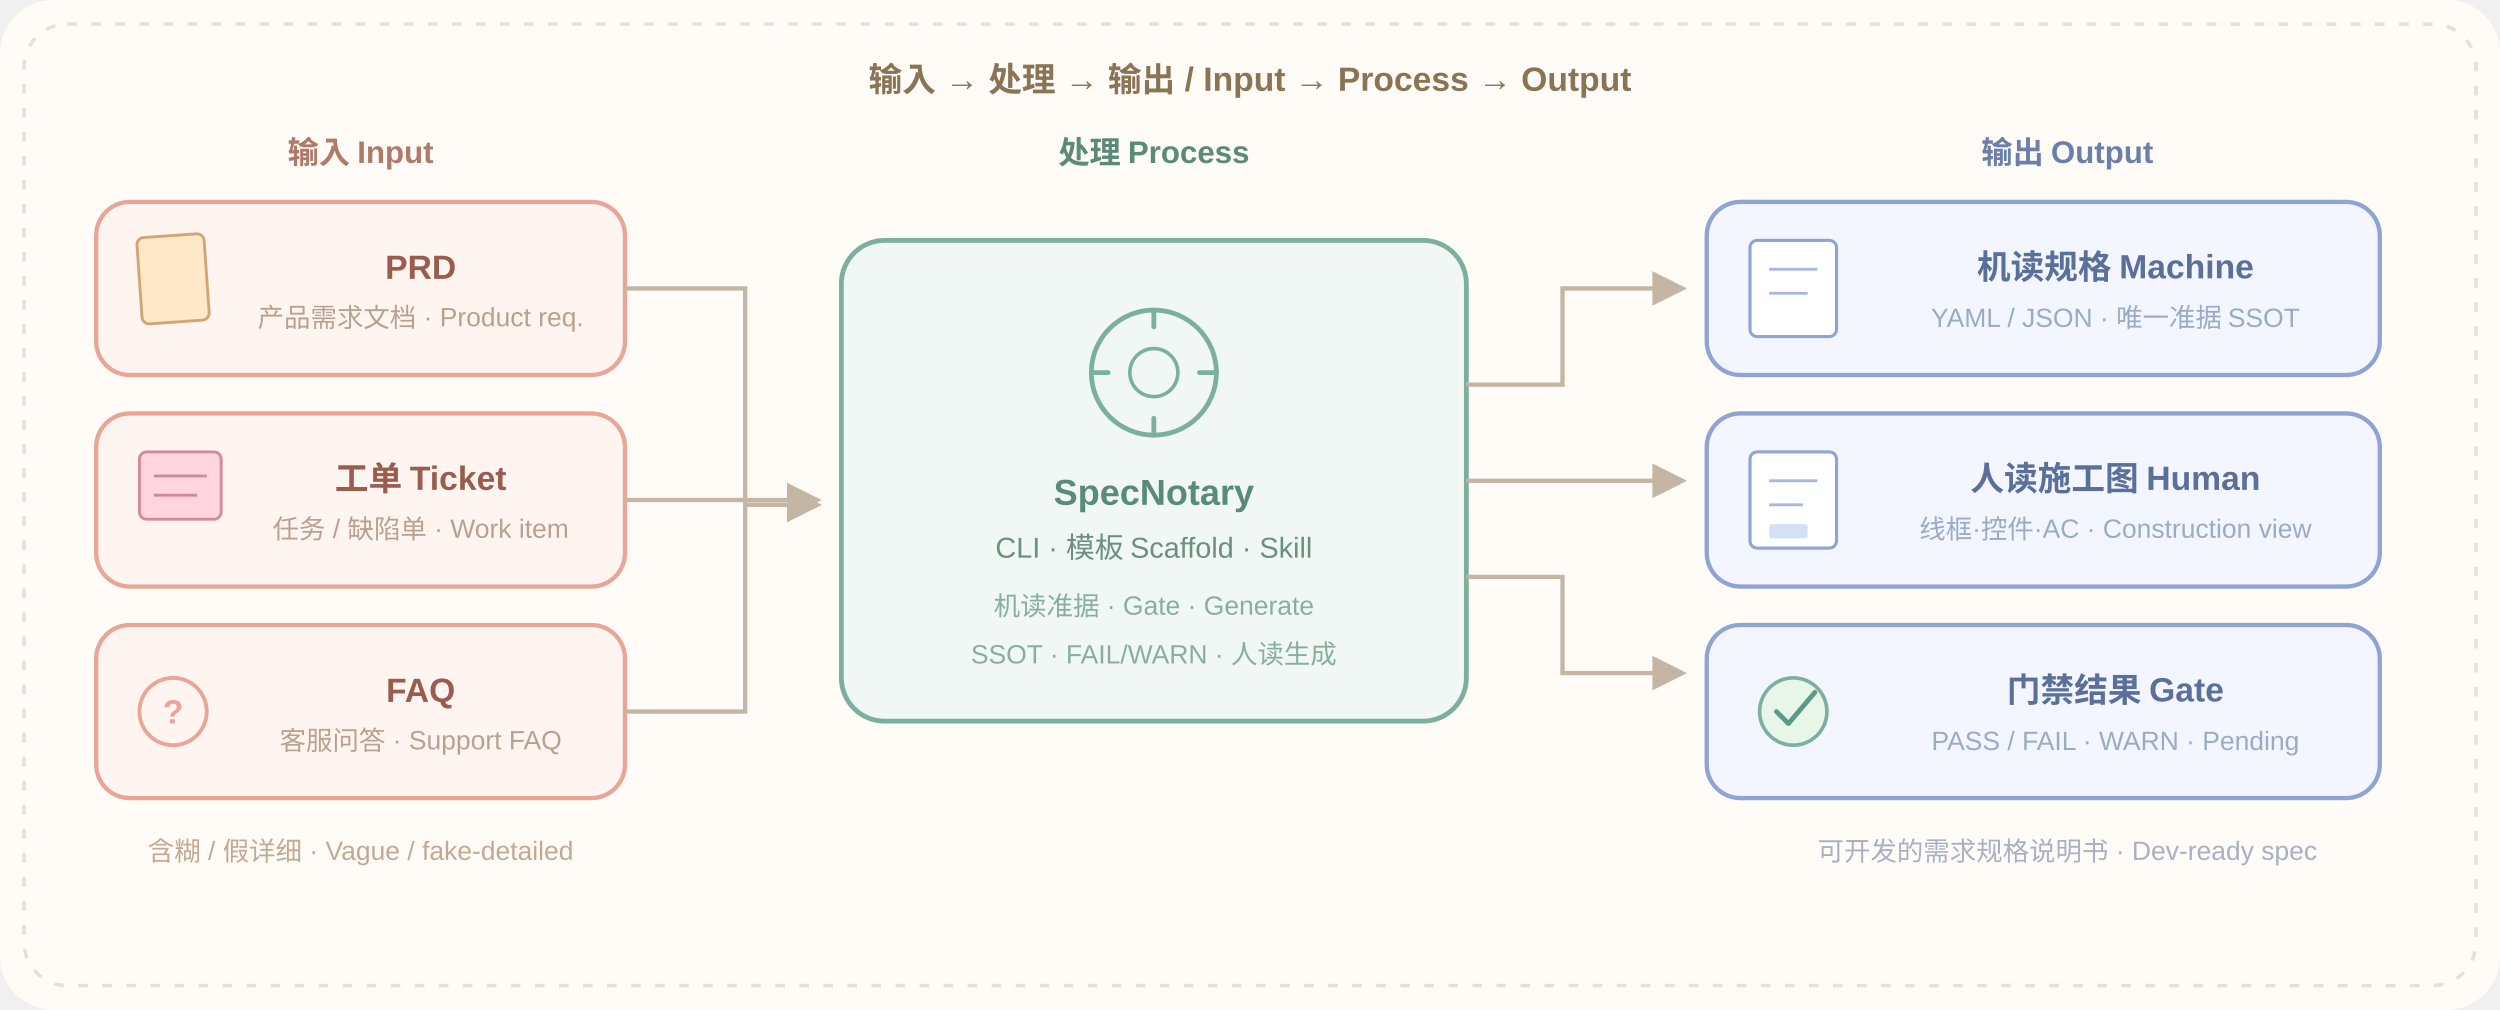
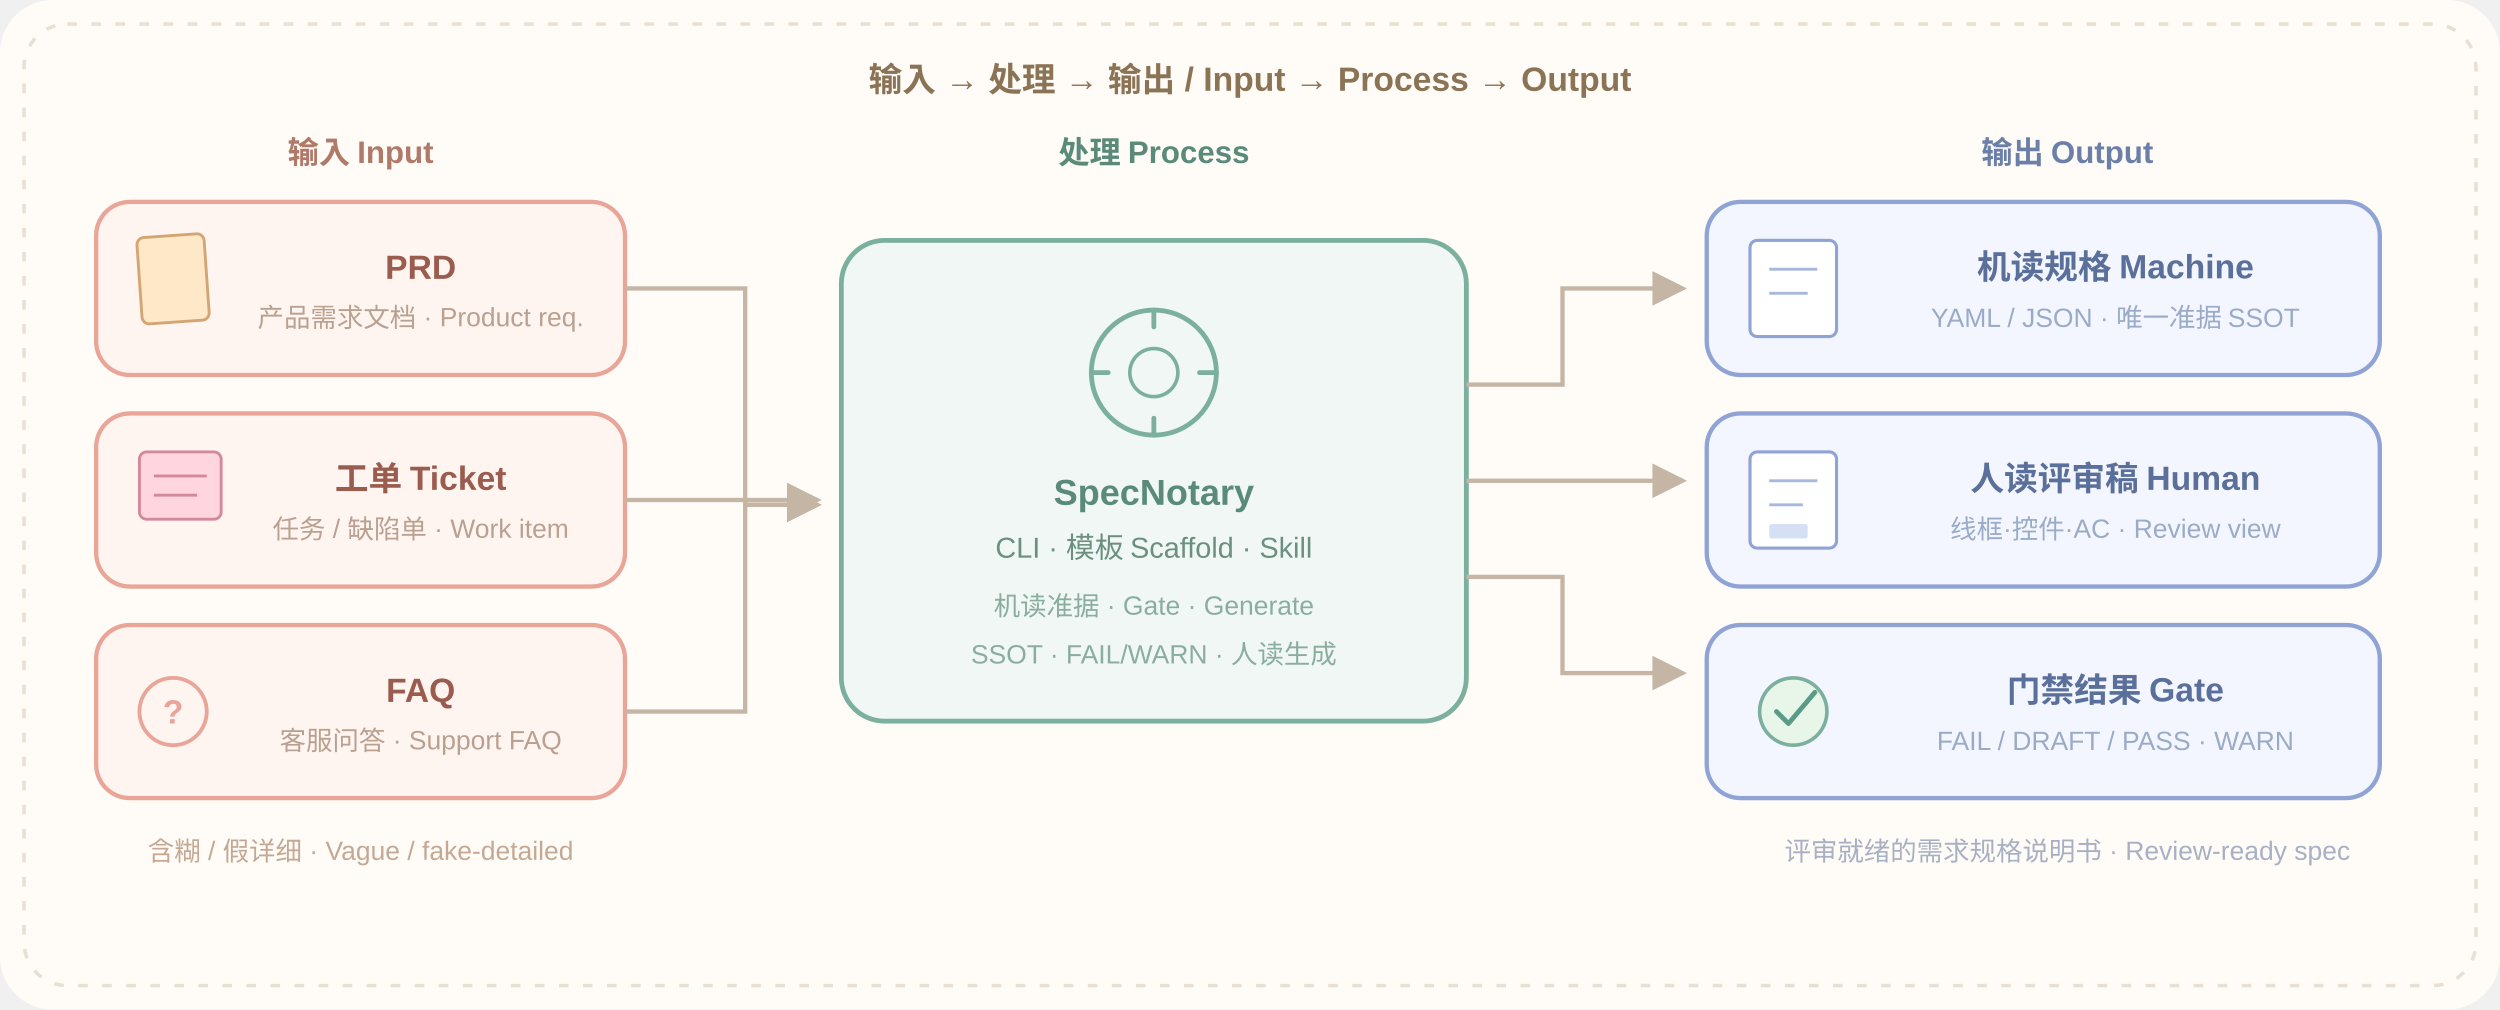
<svg xmlns="http://www.w3.org/2000/svg" viewBox="0 0 1040 420" width="1040" height="420" role="img" aria-label="Input Process Output bilingual">
  <defs>
    <style>
      .t { font-family: "Hiragino Maru Gothic ProN", "Yu Gothic", "PingFang SC", "Helvetica Neue", Arial, sans-serif; }
    </style>
    <marker id="arr" markerWidth="8" markerHeight="8" refX="7" refY="4" orient="auto">
      <path d="M0,0 L8,4 L0,8 Z" fill="#C4B5A5" />
    </marker>
  </defs>
  <rect width="1040" height="420" rx="22" fill="#FFFCF7" />
  <rect x="10" y="10" width="1020" height="400" rx="18" fill="none" stroke="#E8E0D5" stroke-width="1.5" stroke-dasharray="4 6" />
  <text x="520" y="38" text-anchor="middle" class="t" fill="#8B7355" font-size="14" font-weight="700">输入 → 处理 → 输出  /  Input → Process → Output</text>
  <text x="150" y="68" text-anchor="middle" class="t" fill="#B07A6A" font-size="13" font-weight="700">输入 Input</text>
  <rect x="40" y="84" width="220" height="72" rx="14" fill="#FFF5F0" stroke="#E8A598" stroke-width="1.8" />
  <rect x="58" y="98" width="28" height="36" rx="3" fill="#FFE8C8" stroke="#D4A574" stroke-width="1.2" transform="rotate(-4 72 116)" />
  <text x="175" y="116" text-anchor="middle" class="t" fill="#9A5C4E" font-size="14" font-weight="700">PRD</text>
  <text x="175" y="136" text-anchor="middle" class="t" fill="#B9A090" font-size="11">产品需求文档 · Product req.</text>
  <rect x="40" y="172" width="220" height="72" rx="14" fill="#FFF5F0" stroke="#E8A598" stroke-width="1.8" />
  <rect x="58" y="188" width="34" height="28" rx="3" fill="#FFD6E0" stroke="#D4899A" stroke-width="1.2" />
  <line x1="64" y1="198" x2="86" y2="198" stroke="#D4899A" stroke-width="1.2" />
  <line x1="64" y1="206" x2="82" y2="206" stroke="#D4899A" stroke-width="1.2" />
  <text x="175" y="204" text-anchor="middle" class="t" fill="#9A5C4E" font-size="14" font-weight="700">工单 Ticket</text>
  <text x="175" y="224" text-anchor="middle" class="t" fill="#B9A090" font-size="11">任务 / 缺陷单 · Work item</text>
  <rect x="40" y="260" width="220" height="72" rx="14" fill="#FFF5F0" stroke="#E8A598" stroke-width="1.8" />
  <circle cx="72" cy="296" r="14" fill="none" stroke="#E8A598" stroke-width="1.6" />
  <text x="72" y="301" text-anchor="middle" class="t" fill="#E8A598" font-size="14" font-weight="700">?</text>
  <text x="175" y="292" text-anchor="middle" class="t" fill="#9A5C4E" font-size="14" font-weight="700">FAQ</text>
  <text x="175" y="312" text-anchor="middle" class="t" fill="#B9A090" font-size="11">客服问答 · Support FAQ</text>
  <text x="150" y="358" text-anchor="middle" class="t" fill="#C4A894" font-size="11">含糊 / 假详细 · Vague / fake-detailed</text>
  <path d="M260 120 H310 V210 H340" fill="none" stroke="#C4B5A5" stroke-width="1.8" marker-end="url(#arr)" />
  <path d="M260 208 H340" fill="none" stroke="#C4B5A5" stroke-width="1.8" marker-end="url(#arr)" />
  <path d="M260 296 H310 V210 H340" fill="none" stroke="#C4B5A5" stroke-width="1.8" marker-end="url(#arr)" />
  <text x="480" y="68" text-anchor="middle" class="t" fill="#5A8A7A" font-size="13" font-weight="700">处理 Process</text>
  <rect x="350" y="100" width="260" height="200" rx="18" fill="#F0F7F4" stroke="#7BAF9E" stroke-width="2" />
  <circle cx="480" cy="155" r="26" fill="none" stroke="#7BAF9E" stroke-width="2" />
  <circle cx="480" cy="155" r="10" fill="none" stroke="#7BAF9E" stroke-width="1.5" />
  <line x1="480" y1="129" x2="480" y2="136" stroke="#7BAF9E" stroke-width="2" stroke-linecap="round" />
  <line x1="480" y1="174" x2="480" y2="181" stroke="#7BAF9E" stroke-width="2" stroke-linecap="round" />
  <line x1="454" y1="155" x2="461" y2="155" stroke="#7BAF9E" stroke-width="2" stroke-linecap="round" />
  <line x1="499" y1="155" x2="506" y2="155" stroke="#7BAF9E" stroke-width="2" stroke-linecap="round" />
  <text x="480" y="210" text-anchor="middle" class="t" fill="#5A8A7A" font-size="15" font-weight="700">SpecNotary</text>
  <text x="480" y="232" text-anchor="middle" class="t" fill="#6B9080" font-size="12">CLI · 模板 Scaffold · Skill</text>
  <text x="480" y="256" text-anchor="middle" class="t" fill="#8AADA0" font-size="11">机读准据 · Gate · Generate</text>
  <text x="480" y="276" text-anchor="middle" class="t" fill="#8AADA0" font-size="11">SSOT · FAIL/WARN · 人读生成</text>
  <path d="M610 160 H650 V120 H700" fill="none" stroke="#C4B5A5" stroke-width="1.8" marker-end="url(#arr)" />
  <path d="M610 200 H700" fill="none" stroke="#C4B5A5" stroke-width="1.8" marker-end="url(#arr)" />
  <path d="M610 240 H650 V280 H700" fill="none" stroke="#C4B5A5" stroke-width="1.8" marker-end="url(#arr)" />
  <text x="860" y="68" text-anchor="middle" class="t" fill="#6B7FA8" font-size="13" font-weight="700">输出 Output</text>
  <rect x="710" y="84" width="280" height="72" rx="14" fill="#F3F6FF" stroke="#8FA3D4" stroke-width="1.8" />
  <rect x="728" y="100" width="36" height="40" rx="3" fill="#FFFFFF" stroke="#8FA3D4" stroke-width="1.3" />
  <line x1="736" y1="112" x2="756" y2="112" stroke="#A8B8DC" stroke-width="1.2" />
  <line x1="736" y1="122" x2="752" y2="122" stroke="#A8B8DC" stroke-width="1.2" />
  <text x="880" y="116" text-anchor="middle" class="t" fill="#5A6F9A" font-size="14" font-weight="700">机读规格 Machine</text>
  <text x="880" y="136" text-anchor="middle" class="t" fill="#9AABC8" font-size="11">YAML / JSON · 唯一准据 SSOT</text>
  <rect x="710" y="172" width="280" height="72" rx="14" fill="#F3F6FF" stroke="#8FA3D4" stroke-width="1.8" />
  <rect x="728" y="188" width="36" height="40" rx="3" fill="#FFFFFF" stroke="#8FA3D4" stroke-width="1.3" />
  <line x1="736" y1="200" x2="756" y2="200" stroke="#A8B8DC" stroke-width="1.2" />
  <line x1="736" y1="210" x2="750" y2="210" stroke="#A8B8DC" stroke-width="1.2" />
  <rect x="736" y="218" width="16" height="6" rx="1" fill="#D6E0F5" />
-   <text x="880" y="204" text-anchor="middle" class="t" fill="#5A6F9A" font-size="14" font-weight="700">人读施工图 Human</text>
-   <text x="880" y="224" text-anchor="middle" class="t" fill="#9AABC8" font-size="11">线框·控件·AC · Construction view</text>
+   <text x="880" y="204" text-anchor="middle" class="t" fill="#5A6F9A" font-size="14" font-weight="700">人读评审稿 Human</text>
+   <text x="880" y="224" text-anchor="middle" class="t" fill="#9AABC8" font-size="11">线框·控件·AC · Review view</text>
  <rect x="710" y="260" width="280" height="72" rx="14" fill="#F3F6FF" stroke="#8FA3D4" stroke-width="1.8" />
  <circle cx="746" cy="296" r="14" fill="#E8F5E9" stroke="#7BAF9E" stroke-width="1.5" />
  <path d="M739 296 L744 301 L755 288" fill="none" stroke="#5A9A86" stroke-width="2" stroke-linecap="round" stroke-linejoin="round" />
  <text x="880" y="292" text-anchor="middle" class="t" fill="#5A6F9A" font-size="14" font-weight="700">门禁结果 Gate</text>
-   <text x="880" y="312" text-anchor="middle" class="t" fill="#9AABC8" font-size="11">PASS / FAIL · WARN · Pending</text>
-   <text x="860" y="358" text-anchor="middle" class="t" fill="#A8B0C4" font-size="11">可开发的需求规格说明书 · Dev-ready spec</text>
+   <text x="880" y="312" text-anchor="middle" class="t" fill="#9AABC8" font-size="11">FAIL / DRAFT / PASS · WARN</text>
+   <text x="860" y="358" text-anchor="middle" class="t" fill="#A8B0C4" font-size="11">评审就绪的需求规格说明书 · Review-ready spec</text>
</svg>
